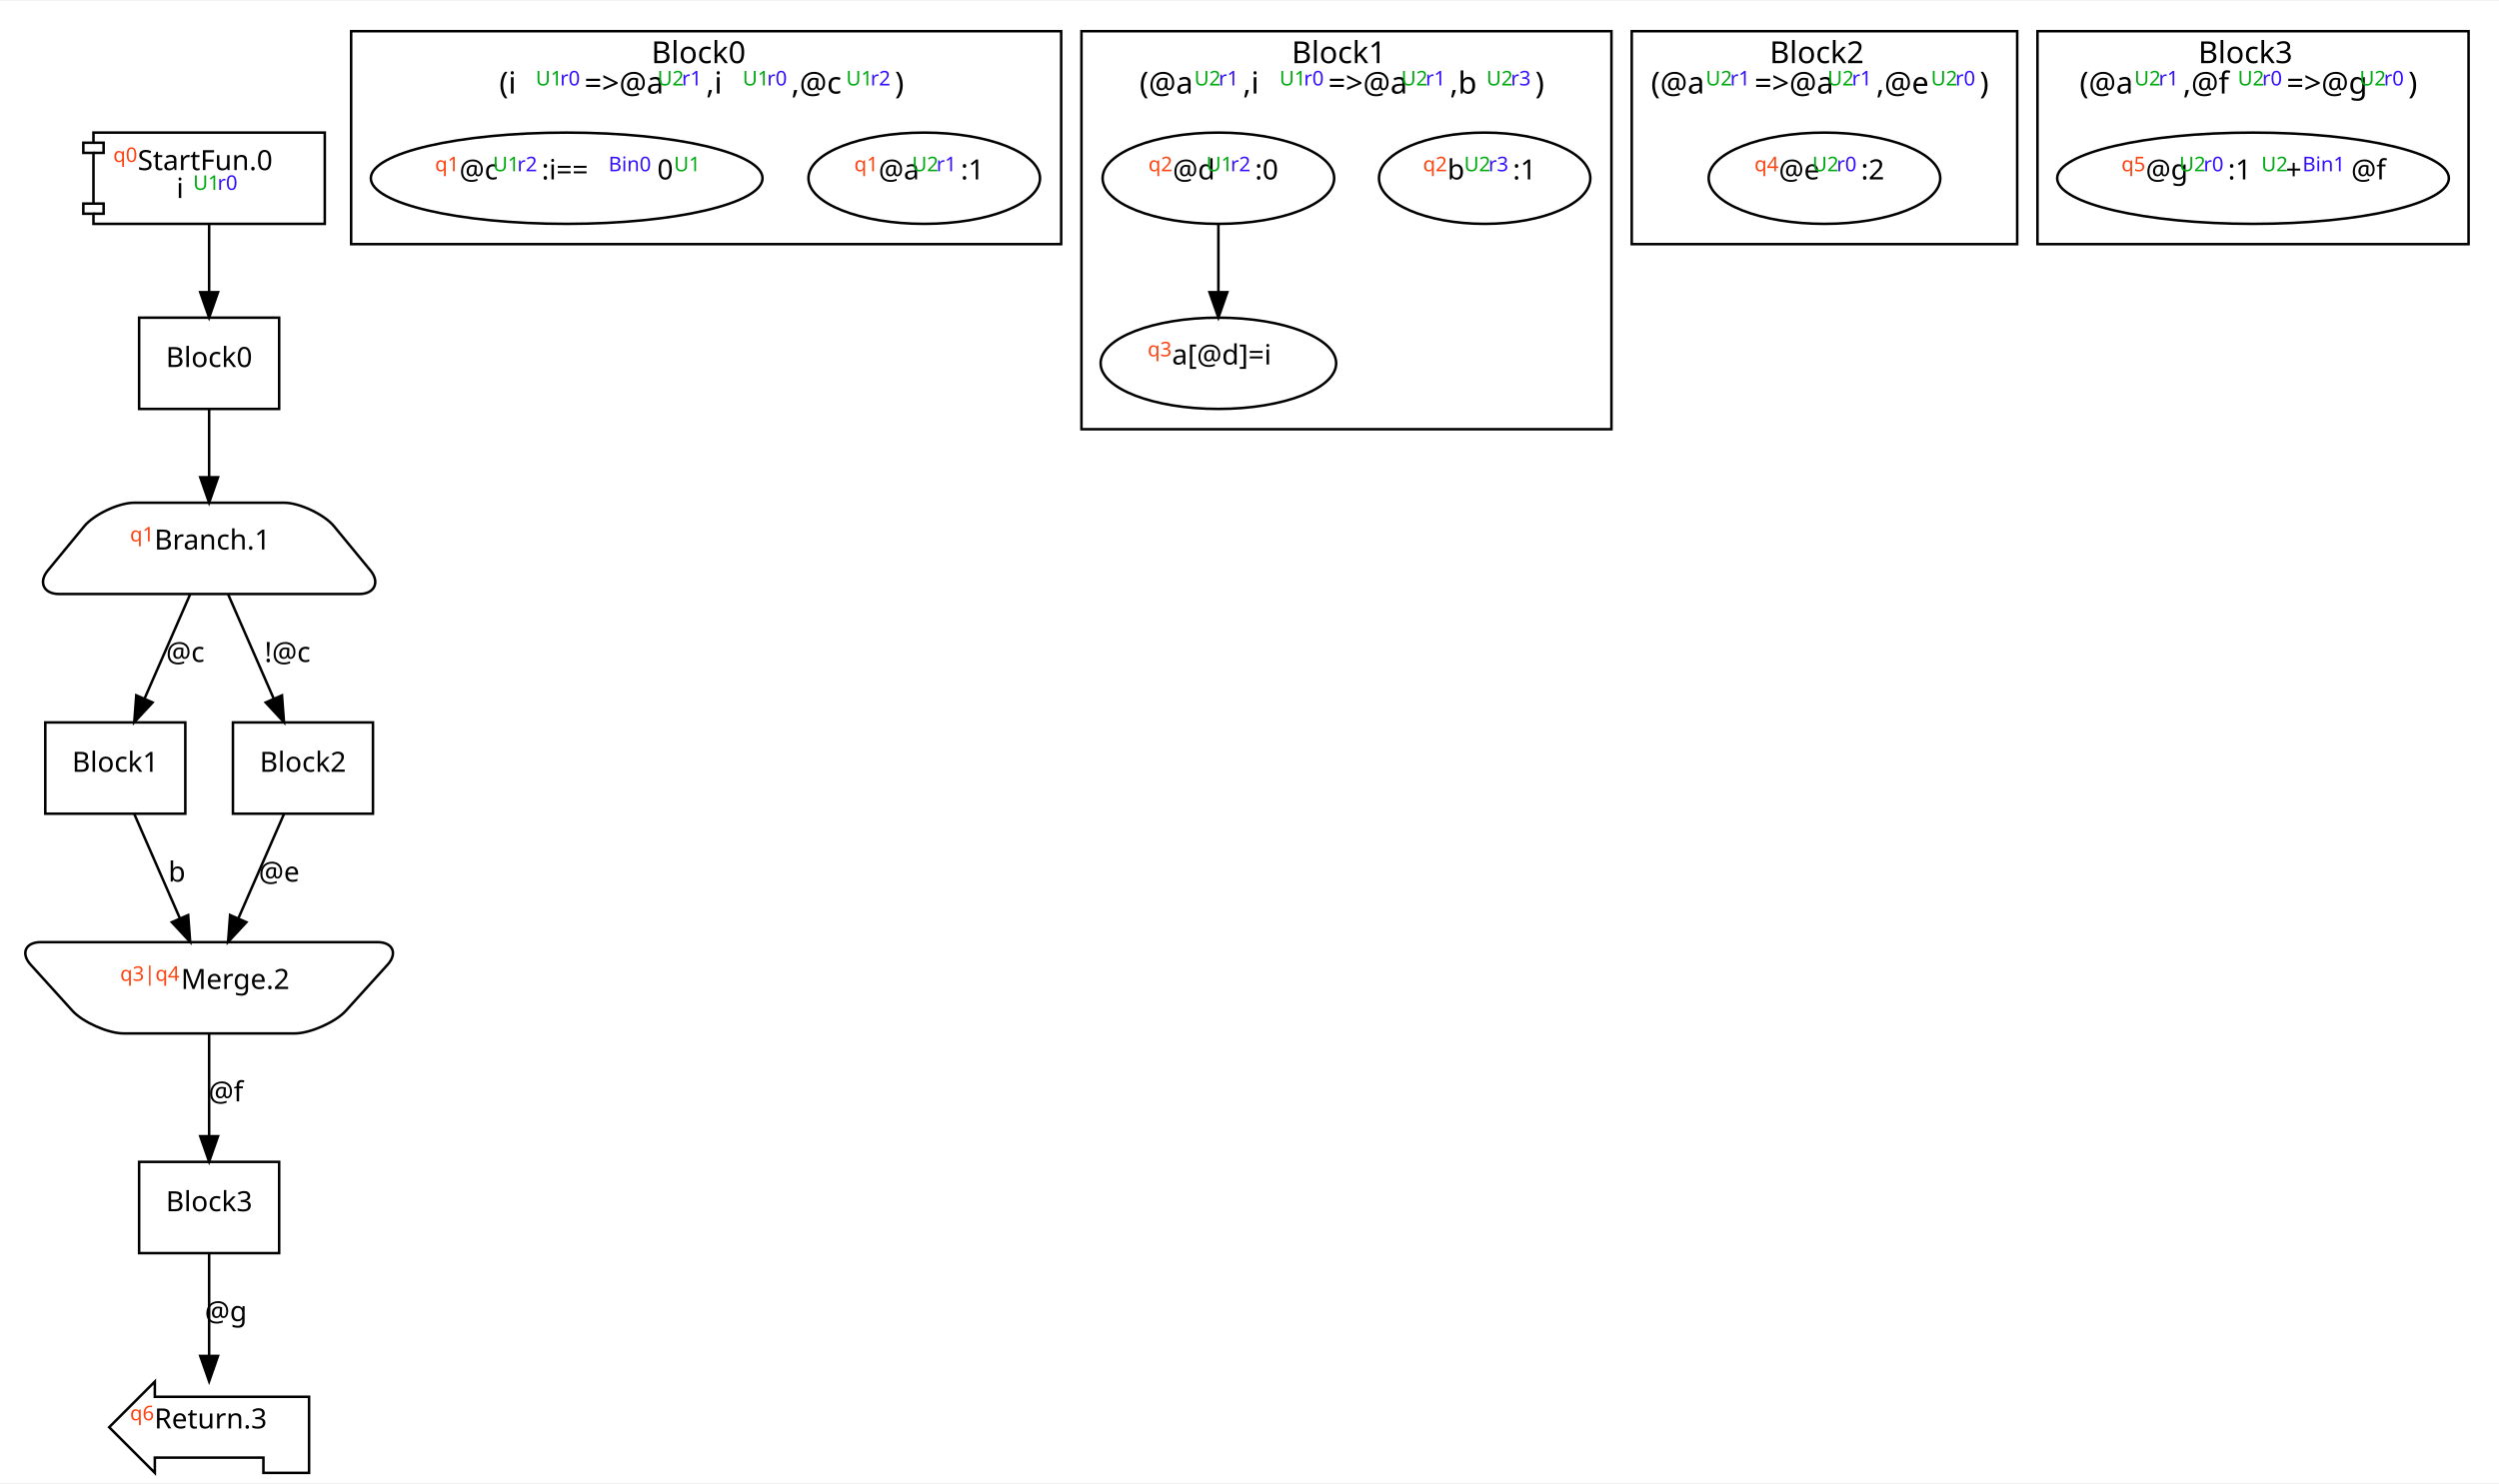
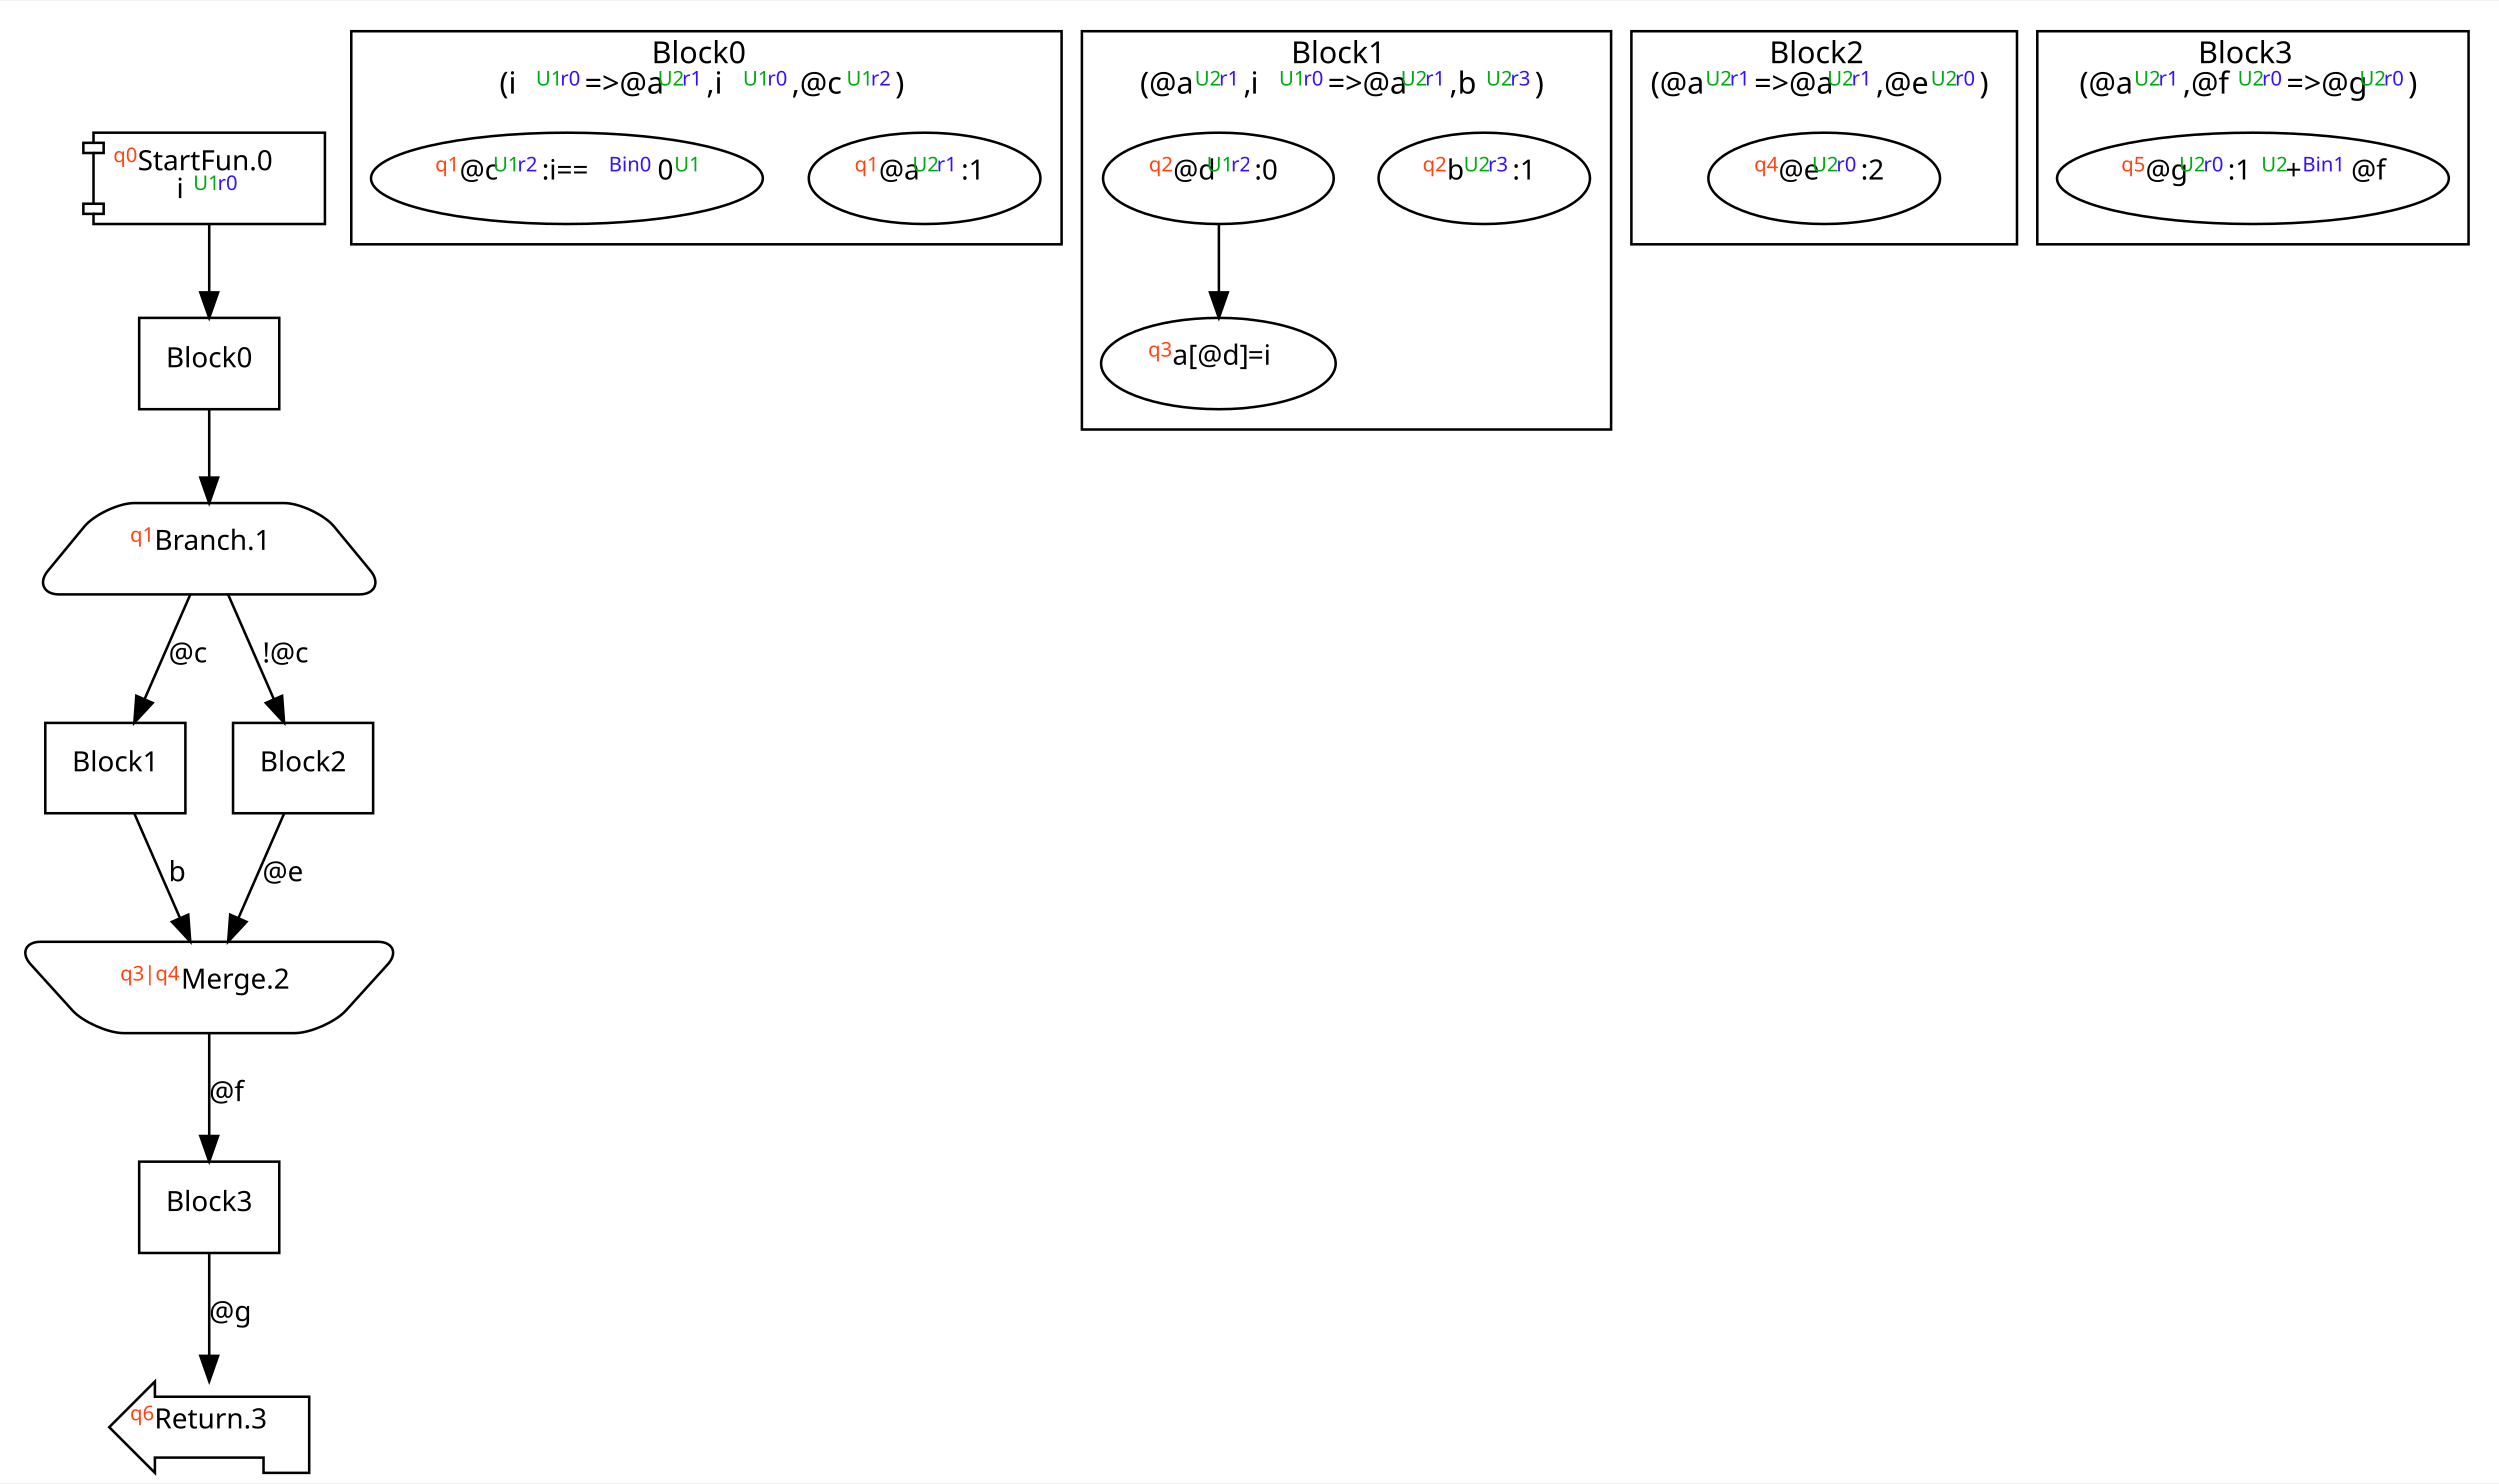
<svg xmlns="http://www.w3.org/2000/svg" width="985pt" height="585pt" viewBox="0.00 0.00 985.47 584.67">
  <g id="graph0" class="graph" transform="scale(1 1) rotate(0) translate(4 580.67)">
    <polygon fill="white" stroke="transparent" points="-4,4 -4,-580.67 981.47,-580.67 981.47,4 -4,4" />
    <g id="clust1" class="cluster">
      <polygon fill="none" stroke="black" points="134.47,-484.67 134.47,-568.67 414.47,-568.67 414.47,-484.67 134.47,-484.67" />
      <text text-anchor="start" x="252.87" y="-556.07" font-family="Monaco" font-size="12.00">Block0</text>
      <text text-anchor="start" x="192.86" y="-544.07" font-family="Monaco" font-size="12.00">(i</text>
      <text text-anchor="start" x="207.26" y="-544.07" font-family="Monaco" baseline-shift="super" font-size="8.00" fill="#00aa11">U1</text>
      <text text-anchor="start" x="216.86" y="-544.07" font-family="Monaco" baseline-shift="super" font-size="8.00" fill="#3311ff">r0</text>
      <text text-anchor="start" x="226.46" y="-544.07" font-family="Monaco" font-size="12.00">=&gt;@a</text>
      <text text-anchor="start" x="255.27" y="-544.07" font-family="Monaco" baseline-shift="super" font-size="8.00" fill="#00aa11">U2</text>
      <text text-anchor="start" x="264.87" y="-544.07" font-family="Monaco" baseline-shift="super" font-size="8.00" fill="#3311ff">r1</text>
      <text text-anchor="start" x="274.47" y="-544.07" font-family="Monaco" font-size="12.00">,i</text>
      <text text-anchor="start" x="288.87" y="-544.07" font-family="Monaco" baseline-shift="super" font-size="8.00" fill="#00aa11">U1</text>
      <text text-anchor="start" x="298.48" y="-544.07" font-family="Monaco" baseline-shift="super" font-size="8.00" fill="#3311ff">r0</text>
      <text text-anchor="start" x="308.08" y="-544.07" font-family="Monaco" font-size="12.00">,@c</text>
      <text text-anchor="start" x="329.68" y="-544.07" font-family="Monaco" baseline-shift="super" font-size="8.00" fill="#00aa11">U1</text>
      <text text-anchor="start" x="339.28" y="-544.07" font-family="Monaco" baseline-shift="super" font-size="8.00" fill="#3311ff">r2</text>
      <text text-anchor="start" x="348.88" y="-544.07" font-family="Monaco" font-size="12.00">)</text>
    </g>
    <g id="clust2" class="cluster">
      <polygon fill="none" stroke="black" points="422.47,-411.67 422.47,-568.67 631.47,-568.67 631.47,-411.67 422.47,-411.67" />
      <text text-anchor="start" x="505.37" y="-556.07" font-family="Monaco" font-size="12.00">Block1</text>
      <text text-anchor="start" x="445.36" y="-544.07" font-family="Monaco" font-size="12.00">(@a</text>
      <text text-anchor="start" x="466.96" y="-544.07" font-family="Monaco" baseline-shift="super" font-size="8.00" fill="#00aa11">U2</text>
      <text text-anchor="start" x="476.56" y="-544.07" font-family="Monaco" baseline-shift="super" font-size="8.00" fill="#3311ff">r1</text>
      <text text-anchor="start" x="486.16" y="-544.07" font-family="Monaco" font-size="12.00">,i</text>
      <text text-anchor="start" x="500.57" y="-544.07" font-family="Monaco" baseline-shift="super" font-size="8.00" fill="#00aa11">U1</text>
      <text text-anchor="start" x="510.17" y="-544.07" font-family="Monaco" baseline-shift="super" font-size="8.00" fill="#3311ff">r0</text>
      <text text-anchor="start" x="519.77" y="-544.07" font-family="Monaco" font-size="12.00">=&gt;@a</text>
      <text text-anchor="start" x="548.57" y="-544.07" font-family="Monaco" baseline-shift="super" font-size="8.00" fill="#00aa11">U2</text>
      <text text-anchor="start" x="558.18" y="-544.07" font-family="Monaco" baseline-shift="super" font-size="8.00" fill="#3311ff">r1</text>
      <text text-anchor="start" x="567.78" y="-544.07" font-family="Monaco" font-size="12.00">,b</text>
      <text text-anchor="start" x="582.18" y="-544.07" font-family="Monaco" baseline-shift="super" font-size="8.00" fill="#00aa11">U2</text>
      <text text-anchor="start" x="591.78" y="-544.07" font-family="Monaco" baseline-shift="super" font-size="8.00" fill="#3311ff">r3</text>
      <text text-anchor="start" x="601.38" y="-544.07" font-family="Monaco" font-size="12.00">)</text>
    </g>
    <g id="clust3" class="cluster">
      <polygon fill="none" stroke="black" points="639.47,-484.67 639.47,-568.67 791.47,-568.67 791.47,-484.67 639.47,-484.67" />
      <text text-anchor="start" x="693.87" y="-556.07" font-family="Monaco" font-size="12.00">Block2</text>
      <text text-anchor="start" x="647.06" y="-544.07" font-family="Monaco" font-size="12.00">(@a</text>
      <text text-anchor="start" x="668.66" y="-544.07" font-family="Monaco" baseline-shift="super" font-size="8.00" fill="#00aa11">U2</text>
      <text text-anchor="start" x="678.27" y="-544.07" font-family="Monaco" baseline-shift="super" font-size="8.00" fill="#3311ff">r1</text>
      <text text-anchor="start" x="687.87" y="-544.07" font-family="Monaco" font-size="12.00">=&gt;@a</text>
      <text text-anchor="start" x="716.67" y="-544.07" font-family="Monaco" baseline-shift="super" font-size="8.00" fill="#00aa11">U2</text>
      <text text-anchor="start" x="726.27" y="-544.07" font-family="Monaco" baseline-shift="super" font-size="8.00" fill="#3311ff">r1</text>
      <text text-anchor="start" x="735.87" y="-544.07" font-family="Monaco" font-size="12.00">,@e</text>
      <text text-anchor="start" x="757.48" y="-544.07" font-family="Monaco" baseline-shift="super" font-size="8.00" fill="#00aa11">U2</text>
      <text text-anchor="start" x="767.08" y="-544.07" font-family="Monaco" baseline-shift="super" font-size="8.00" fill="#3311ff">r0</text>
      <text text-anchor="start" x="776.68" y="-544.07" font-family="Monaco" font-size="12.00">)</text>
    </g>
    <g id="clust4" class="cluster">
      <polygon fill="none" stroke="black" points="799.47,-484.67 799.47,-568.67 969.47,-568.67 969.47,-484.67 799.47,-484.67" />
      <text text-anchor="start" x="862.87" y="-556.07" font-family="Monaco" font-size="12.00">Block3</text>
      <text text-anchor="start" x="816.06" y="-544.07" font-family="Monaco" font-size="12.00">(@a</text>
      <text text-anchor="start" x="837.66" y="-544.07" font-family="Monaco" baseline-shift="super" font-size="8.00" fill="#00aa11">U2</text>
      <text text-anchor="start" x="847.27" y="-544.07" font-family="Monaco" baseline-shift="super" font-size="8.00" fill="#3311ff">r1</text>
      <text text-anchor="start" x="856.87" y="-544.07" font-family="Monaco" font-size="12.00">,@f</text>
      <text text-anchor="start" x="878.47" y="-544.07" font-family="Monaco" baseline-shift="super" font-size="8.00" fill="#00aa11">U2</text>
      <text text-anchor="start" x="888.07" y="-544.07" font-family="Monaco" baseline-shift="super" font-size="8.00" fill="#3311ff">r0</text>
      <text text-anchor="start" x="897.67" y="-544.07" font-family="Monaco" font-size="12.00">=&gt;@g</text>
      <text text-anchor="start" x="926.48" y="-544.07" font-family="Monaco" baseline-shift="super" font-size="8.00" fill="#00aa11">U2</text>
      <text text-anchor="start" x="936.08" y="-544.07" font-family="Monaco" baseline-shift="super" font-size="8.00" fill="#3311ff">r0</text>
      <text text-anchor="start" x="945.68" y="-544.07" font-family="Monaco" font-size="12.00">)</text>
    </g>
    <g id="node1" class="node">
      <polygon fill="none" stroke="black" points="124.08,-528.67 32.86,-528.67 32.86,-524.67 28.86,-524.67 28.86,-520.67 32.86,-520.67 32.86,-500.67 28.86,-500.67 28.86,-496.67 32.86,-496.67 32.86,-492.67 124.08,-492.67 124.08,-528.67" />
      <polyline fill="none" stroke="black" points="32.86,-524.67 36.86,-524.67 36.86,-520.67 32.86,-520.67 " />
      <polyline fill="none" stroke="black" points="32.86,-500.67 36.86,-500.67 36.86,-496.67 32.86,-496.67 " />
      <text text-anchor="start" x="40.66" y="-513.87" font-family="Monaco" baseline-shift="super" font-size="8.00" fill="#ff4411">q0</text>
      <text text-anchor="start" x="50.27" y="-513.87" font-family="Monaco" font-size="11.00">StartFun.0</text>
      <text text-anchor="start" x="65.57" y="-502.87" font-family="Monaco" font-size="11.00">i</text>
      <text text-anchor="start" x="72.17" y="-502.87" font-family="Monaco" baseline-shift="super" font-size="8.00" fill="#00aa11">U1</text>
      <text text-anchor="start" x="81.77" y="-502.87" font-family="Monaco" baseline-shift="super" font-size="8.00" fill="#3311ff">r0</text>
    </g>
    <g id="node2" class="node">
      <polygon fill="none" stroke="black" points="106.08,-455.67 50.86,-455.67 50.86,-419.67 106.08,-419.67 106.08,-455.67" />
      <text text-anchor="middle" x="78.47" y="-436.21" font-family="Monaco" font-size="11.00">Block0</text>
    </g>
    <g id="edge1" class="edge">
      <path fill="none" stroke="black" d="M78.47,-492.49C78.47,-484.46 78.47,-474.72 78.47,-465.74" />
      <polygon fill="black" stroke="black" points="81.97,-465.7 78.47,-455.7 74.97,-465.7 81.97,-465.7" />
    </g>
    <g id="node3" class="node">
      <path fill="none" stroke="black" d="M108.08,-382.67C108.08,-382.67 48.87,-382.67 48.87,-382.67 42.87,-382.67 33.05,-378.04 29.24,-373.41 29.24,-373.41 14.86,-355.94 14.86,-355.94 11.04,-351.31 13.23,-346.67 19.23,-346.67 19.23,-346.67 137.71,-346.67 137.71,-346.67 143.71,-346.67 145.9,-351.31 142.09,-355.94 142.09,-355.94 127.7,-373.41 127.7,-373.41 123.89,-378.04 114.08,-382.67 108.08,-382.67" />
      <text text-anchor="start" x="47.27" y="-364.21" font-family="Monaco" baseline-shift="super" font-size="8.00" fill="#ff4411">q1</text>
      <text text-anchor="start" x="56.87" y="-364.21" font-family="Monaco" font-size="11.00">Branch.1</text>
    </g>
    <g id="edge2" class="edge">
      <path fill="none" stroke="black" d="M78.47,-419.49C78.47,-411.46 78.47,-401.72 78.47,-392.74" />
      <polygon fill="black" stroke="black" points="81.97,-392.7 78.47,-382.7 74.97,-392.7 81.97,-392.7" />
    </g>
    <g id="node4" class="node">
      <polygon fill="none" stroke="black" points="69.08,-296.01 13.86,-296.01 13.86,-260.01 69.08,-260.01 69.08,-296.01" />
      <text text-anchor="middle" x="41.47" y="-276.54" font-family="Monaco" font-size="11.00">Block1</text>
    </g>
    <g id="edge3" class="edge">
      <path fill="none" stroke="black" d="M70.98,-346.54C65.82,-334.72 58.85,-318.78 52.98,-305.35" />
      <polygon fill="black" stroke="black" points="56.16,-303.88 48.95,-296.11 49.74,-306.68 56.16,-303.88" />
-       <text text-anchor="middle" x="69.07" y="-319.87" font-family="Monaco" font-size="11.00">@c</text>
+       <text text-anchor="start" x="62.47" y="-319.87" font-family="Monaco" font-size="11.00">@c</text>
    </g>
    <g id="node5" class="node">
      <polygon fill="none" stroke="black" points="143.08,-296.01 87.86,-296.01 87.86,-260.01 143.08,-260.01 143.08,-296.01" />
      <text text-anchor="middle" x="115.47" y="-276.54" font-family="Monaco" font-size="11.00">Block2</text>
    </g>
    <g id="edge4" class="edge">
      <path fill="none" stroke="black" d="M85.96,-346.54C91.12,-334.72 98.09,-318.78 103.96,-305.35" />
      <polygon fill="black" stroke="black" points="107.2,-306.68 107.99,-296.11 100.78,-303.88 107.2,-306.68" />
-       <text text-anchor="middle" x="109.37" y="-319.87" font-family="Monaco" font-size="11.00">!@c</text>
+       <text text-anchor="start" x="99.47" y="-319.87" font-family="Monaco" font-size="11.00">!@c</text>
    </g>
    <g id="node6" class="node">
      <path fill="none" stroke="black" d="M44.66,-173.34C44.66,-173.34 112.28,-173.34 112.28,-173.34 118.28,-173.34 128.31,-177.78 132.34,-182.23 132.34,-182.23 148.85,-200.45 148.85,-200.45 152.88,-204.89 150.91,-209.34 144.91,-209.34 144.91,-209.34 12.03,-209.34 12.03,-209.34 6.03,-209.34 4.06,-204.89 8.09,-200.45 8.09,-200.45 24.6,-182.23 24.6,-182.23 28.63,-177.78 38.66,-173.34 44.66,-173.34" />
      <text text-anchor="start" x="43.37" y="-190.87" font-family="Monaco" baseline-shift="super" font-size="8.00" fill="#ff4411">q3|q4</text>
      <text text-anchor="start" x="67.37" y="-190.87" font-family="Monaco" font-size="11.00">Merge.2</text>
    </g>
    <g id="edge5" class="edge">
      <path fill="none" stroke="black" d="M48.96,-259.87C54.12,-248.05 61.09,-232.11 66.96,-218.68" />
      <polygon fill="black" stroke="black" points="70.2,-220.01 70.99,-209.45 63.78,-217.21 70.2,-220.01" />
-       <text text-anchor="middle" x="65.77" y="-233.21" font-family="Monaco" font-size="11.00">b</text>
+       <text text-anchor="start" x="62.47" y="-233.21" font-family="Monaco" font-size="11.00">b</text>
    </g>
    <g id="edge6" class="edge">
      <path fill="none" stroke="black" d="M107.98,-259.87C102.82,-248.05 95.85,-232.11 89.98,-218.68" />
      <polygon fill="black" stroke="black" points="93.16,-217.21 85.95,-209.45 86.74,-220.01 93.16,-217.21" />
-       <text text-anchor="middle" x="106.07" y="-233.21" font-family="Monaco" font-size="11.00">@e</text>
+       <text text-anchor="start" x="99.47" y="-233.21" font-family="Monaco" font-size="11.00">@e</text>
    </g>
    <g id="node7" class="node">
      <polygon fill="none" stroke="black" points="106.08,-122.67 50.86,-122.67 50.86,-86.67 106.08,-86.67 106.08,-122.67" />
      <text text-anchor="middle" x="78.47" y="-103.2" font-family="Monaco" font-size="11.00">Block3</text>
    </g>
    <g id="edge7" class="edge">
      <path fill="none" stroke="black" d="M78.47,-173.2C78.47,-161.61 78.47,-146.06 78.47,-132.8" />
      <polygon fill="black" stroke="black" points="81.97,-132.78 78.47,-122.78 74.97,-132.78 81.97,-132.78" />
-       <text text-anchor="middle" x="85.07" y="-146.54" font-family="Monaco" font-size="11.00">@f</text>
+       <text text-anchor="start" x="78.47" y="-146.54" font-family="Monaco" font-size="11.00">@f</text>
    </g>
    <g id="node8" class="node">
      <polygon fill="none" stroke="black" points="117.88,-30 57.06,-30 57.06,-36 39.06,-18 57.06,0 57.06,-6 99.88,-6 99.88,0 117.88,0 117.88,-30" />
      <text text-anchor="start" x="47.27" y="-17.53" font-family="Monaco" baseline-shift="super" font-size="8.00" fill="#ff4411">q6</text>
      <text text-anchor="start" x="56.87" y="-17.53" font-family="Monaco" font-size="11.00">Return.3</text>
    </g>
    <g id="edge8" class="edge">
      <path fill="none" stroke="black" d="M78.47,-86.53C78.47,-74.94 78.47,-59.39 78.47,-46.13" />
      <polygon fill="black" stroke="black" points="81.97,-46.11 78.47,-36.11 74.97,-46.11 81.97,-46.11" />
-       <text text-anchor="middle" x="85.07" y="-59.87" font-family="Monaco" font-size="11.00">@g</text>
+       <text text-anchor="start" x="78.47" y="-59.87" font-family="Monaco" font-size="11.00">@g</text>
    </g>
    <g id="node9" class="node">
      <ellipse fill="none" stroke="black" cx="360.47" cy="-510.67" rx="45.66" ry="18" />
      <text text-anchor="start" x="332.87" y="-510.21" font-family="Monaco" baseline-shift="super" font-size="8.00" fill="#ff4411">q1</text>
      <text text-anchor="start" x="342.47" y="-510.21" font-family="Monaco" font-size="11.00">@a</text>
      <text text-anchor="start" x="355.67" y="-510.21" font-family="Monaco" baseline-shift="super" font-size="8.00" fill="#00aa11">U2</text>
      <text text-anchor="start" x="365.27" y="-510.21" font-family="Monaco" baseline-shift="super" font-size="8.00" fill="#3311ff">r1</text>
      <text text-anchor="start" x="374.87" y="-510.21" font-family="Monaco" font-size="11.00">:1</text>
    </g>
    <g id="node10" class="node">
      <ellipse fill="none" stroke="black" cx="219.47" cy="-510.67" rx="77.23" ry="18" />
      <text text-anchor="start" x="167.56" y="-510.21" font-family="Monaco" baseline-shift="super" font-size="8.00" fill="#ff4411">q1</text>
      <text text-anchor="start" x="177.16" y="-510.21" font-family="Monaco" font-size="11.00">@c</text>
      <text text-anchor="start" x="190.37" y="-510.21" font-family="Monaco" baseline-shift="super" font-size="8.00" fill="#00aa11">U1</text>
      <text text-anchor="start" x="199.97" y="-510.21" font-family="Monaco" baseline-shift="super" font-size="8.00" fill="#3311ff">r2</text>
      <text text-anchor="start" x="209.57" y="-510.21" font-family="Monaco" font-size="11.00">:i==</text>
      <text text-anchor="start" x="235.97" y="-510.21" font-family="Monaco" baseline-shift="super" font-size="8.00" fill="#3311ff">Bin0</text>
      <text text-anchor="start" x="255.18" y="-510.21" font-family="Monaco" font-size="11.00">0</text>
      <text text-anchor="start" x="261.78" y="-510.21" font-family="Monaco" baseline-shift="super" font-size="8.00" fill="#00aa11">U1</text>
    </g>
    <g id="node11" class="node">
      <ellipse fill="none" stroke="black" cx="581.47" cy="-510.67" rx="41.67" ry="18" />
      <text text-anchor="start" x="557.17" y="-510.21" font-family="Monaco" baseline-shift="super" font-size="8.00" fill="#ff4411">q2</text>
      <text text-anchor="start" x="566.77" y="-510.21" font-family="Monaco" font-size="11.00">b</text>
      <text text-anchor="start" x="573.37" y="-510.21" font-family="Monaco" baseline-shift="super" font-size="8.00" fill="#00aa11">U2</text>
      <text text-anchor="start" x="582.97" y="-510.21" font-family="Monaco" baseline-shift="super" font-size="8.00" fill="#3311ff">r3</text>
      <text text-anchor="start" x="592.57" y="-510.21" font-family="Monaco" font-size="11.00">:1</text>
    </g>
    <g id="node12" class="node">
      <ellipse fill="none" stroke="black" cx="476.47" cy="-510.67" rx="45.66" ry="18" />
      <text text-anchor="start" x="448.87" y="-510.21" font-family="Monaco" baseline-shift="super" font-size="8.00" fill="#ff4411">q2</text>
      <text text-anchor="start" x="458.47" y="-510.21" font-family="Monaco" font-size="11.00">@d</text>
      <text text-anchor="start" x="471.67" y="-510.21" font-family="Monaco" baseline-shift="super" font-size="8.00" fill="#00aa11">U1</text>
      <text text-anchor="start" x="481.27" y="-510.21" font-family="Monaco" baseline-shift="super" font-size="8.00" fill="#3311ff">r2</text>
      <text text-anchor="start" x="490.87" y="-510.21" font-family="Monaco" font-size="11.00">:0</text>
    </g>
    <g id="node13" class="node">
      <ellipse fill="none" stroke="black" cx="476.47" cy="-437.67" rx="46.44" ry="18" />
      <text text-anchor="start" x="448.57" y="-437.21" font-family="Monaco" baseline-shift="super" font-size="8.00" fill="#ff4411">q3</text>
      <text text-anchor="start" x="458.17" y="-437.21" font-family="Monaco" font-size="11.00">a[@d]=i</text>
    </g>
    <g id="edge9" class="edge">
      <path fill="none" stroke="black" d="M476.47,-492.49C476.47,-484.46 476.47,-474.72 476.47,-465.74" />
      <polygon fill="black" stroke="black" points="479.97,-465.7 476.47,-455.7 472.97,-465.7 479.97,-465.7" />
    </g>
    <g id="node14" class="node">
      <ellipse fill="none" stroke="black" cx="715.47" cy="-510.67" rx="45.66" ry="18" />
      <text text-anchor="start" x="687.87" y="-510.21" font-family="Monaco" baseline-shift="super" font-size="8.00" fill="#ff4411">q4</text>
      <text text-anchor="start" x="697.47" y="-510.21" font-family="Monaco" font-size="11.00">@e</text>
      <text text-anchor="start" x="710.67" y="-510.21" font-family="Monaco" baseline-shift="super" font-size="8.00" fill="#00aa11">U2</text>
      <text text-anchor="start" x="720.27" y="-510.21" font-family="Monaco" baseline-shift="super" font-size="8.00" fill="#3311ff">r0</text>
      <text text-anchor="start" x="729.87" y="-510.21" font-family="Monaco" font-size="11.00">:2</text>
    </g>
    <g id="node15" class="node">
      <ellipse fill="none" stroke="black" cx="884.47" cy="-510.67" rx="77.23" ry="18" />
      <text text-anchor="start" x="832.56" y="-510.21" font-family="Monaco" baseline-shift="super" font-size="8.00" fill="#ff4411">q5</text>
      <text text-anchor="start" x="842.16" y="-510.21" font-family="Monaco" font-size="11.00">@g</text>
      <text text-anchor="start" x="855.37" y="-510.21" font-family="Monaco" baseline-shift="super" font-size="8.00" fill="#00aa11">U2</text>
      <text text-anchor="start" x="864.97" y="-510.21" font-family="Monaco" baseline-shift="super" font-size="8.00" fill="#3311ff">r0</text>
      <text text-anchor="start" x="874.57" y="-510.21" font-family="Monaco" font-size="11.00">:1</text>
      <text text-anchor="start" x="887.77" y="-510.21" font-family="Monaco" baseline-shift="super" font-size="8.00" fill="#00aa11">U2</text>
      <text text-anchor="start" x="897.37" y="-510.21" font-family="Monaco" font-size="11.00">+</text>
      <text text-anchor="start" x="903.97" y="-510.21" font-family="Monaco" baseline-shift="super" font-size="8.00" fill="#3311ff">Bin1</text>
      <text text-anchor="start" x="923.18" y="-510.21" font-family="Monaco" font-size="11.00">@f</text>
    </g>
  </g>
</svg>
